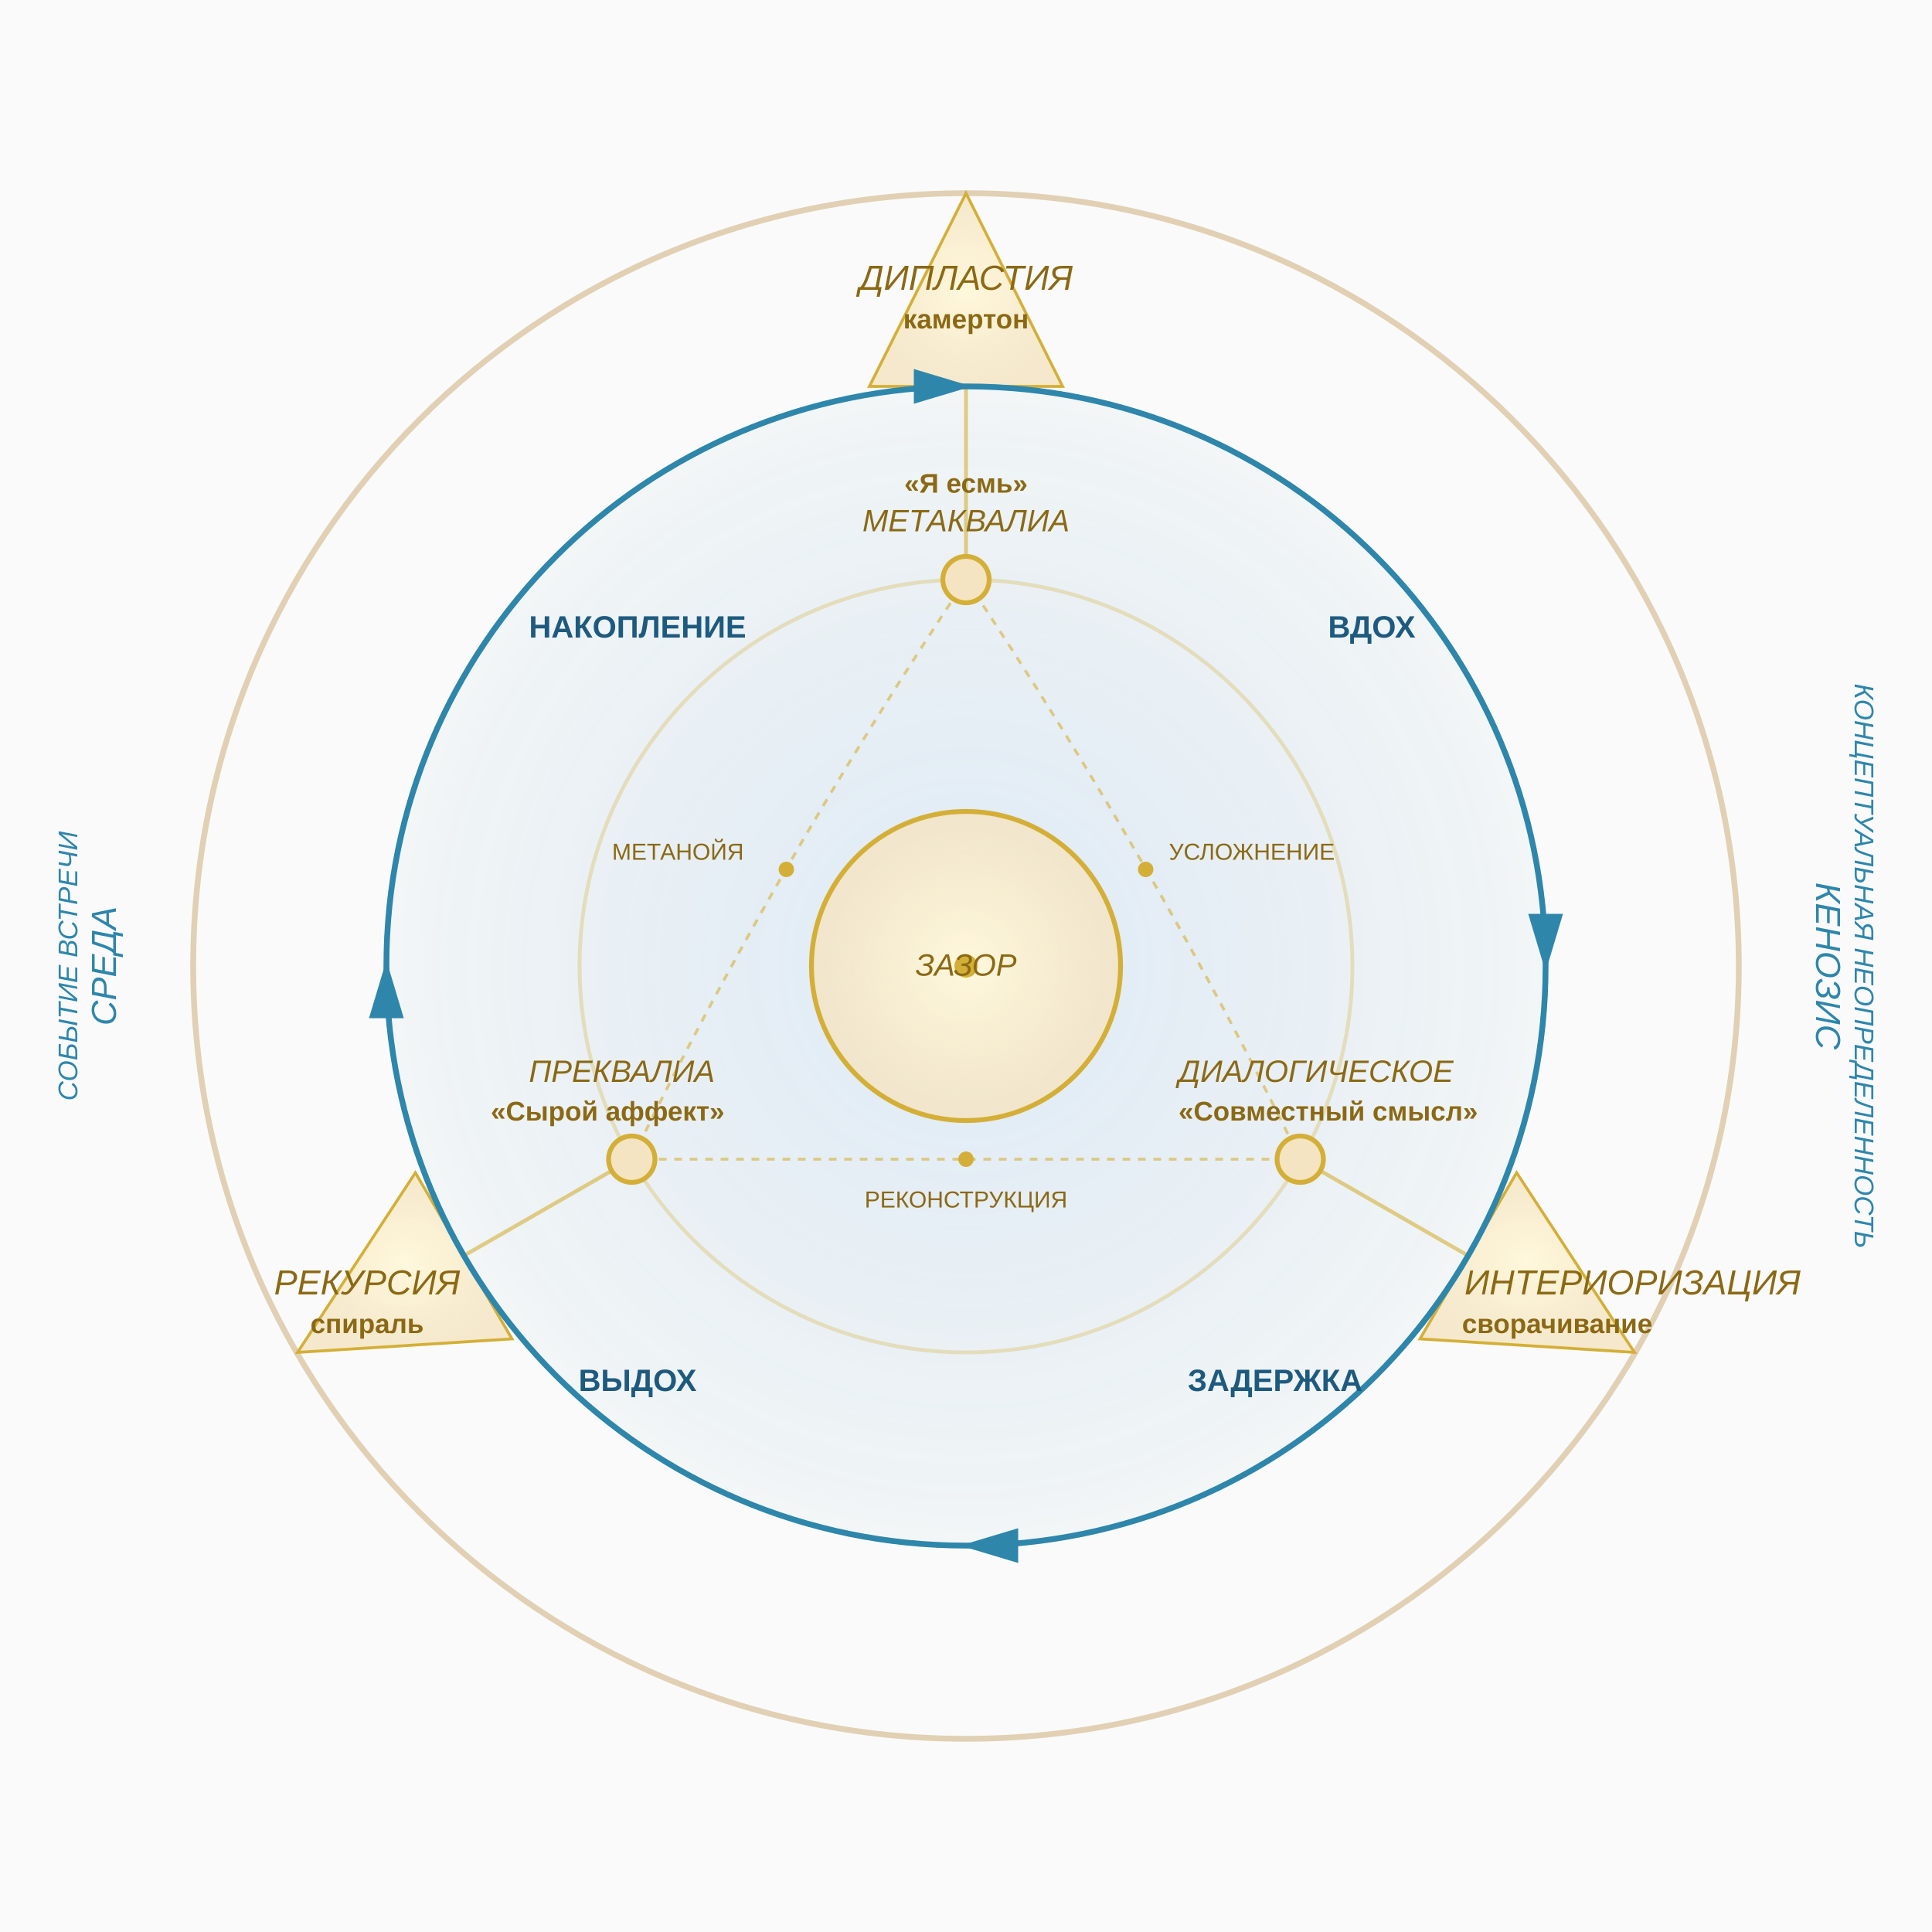
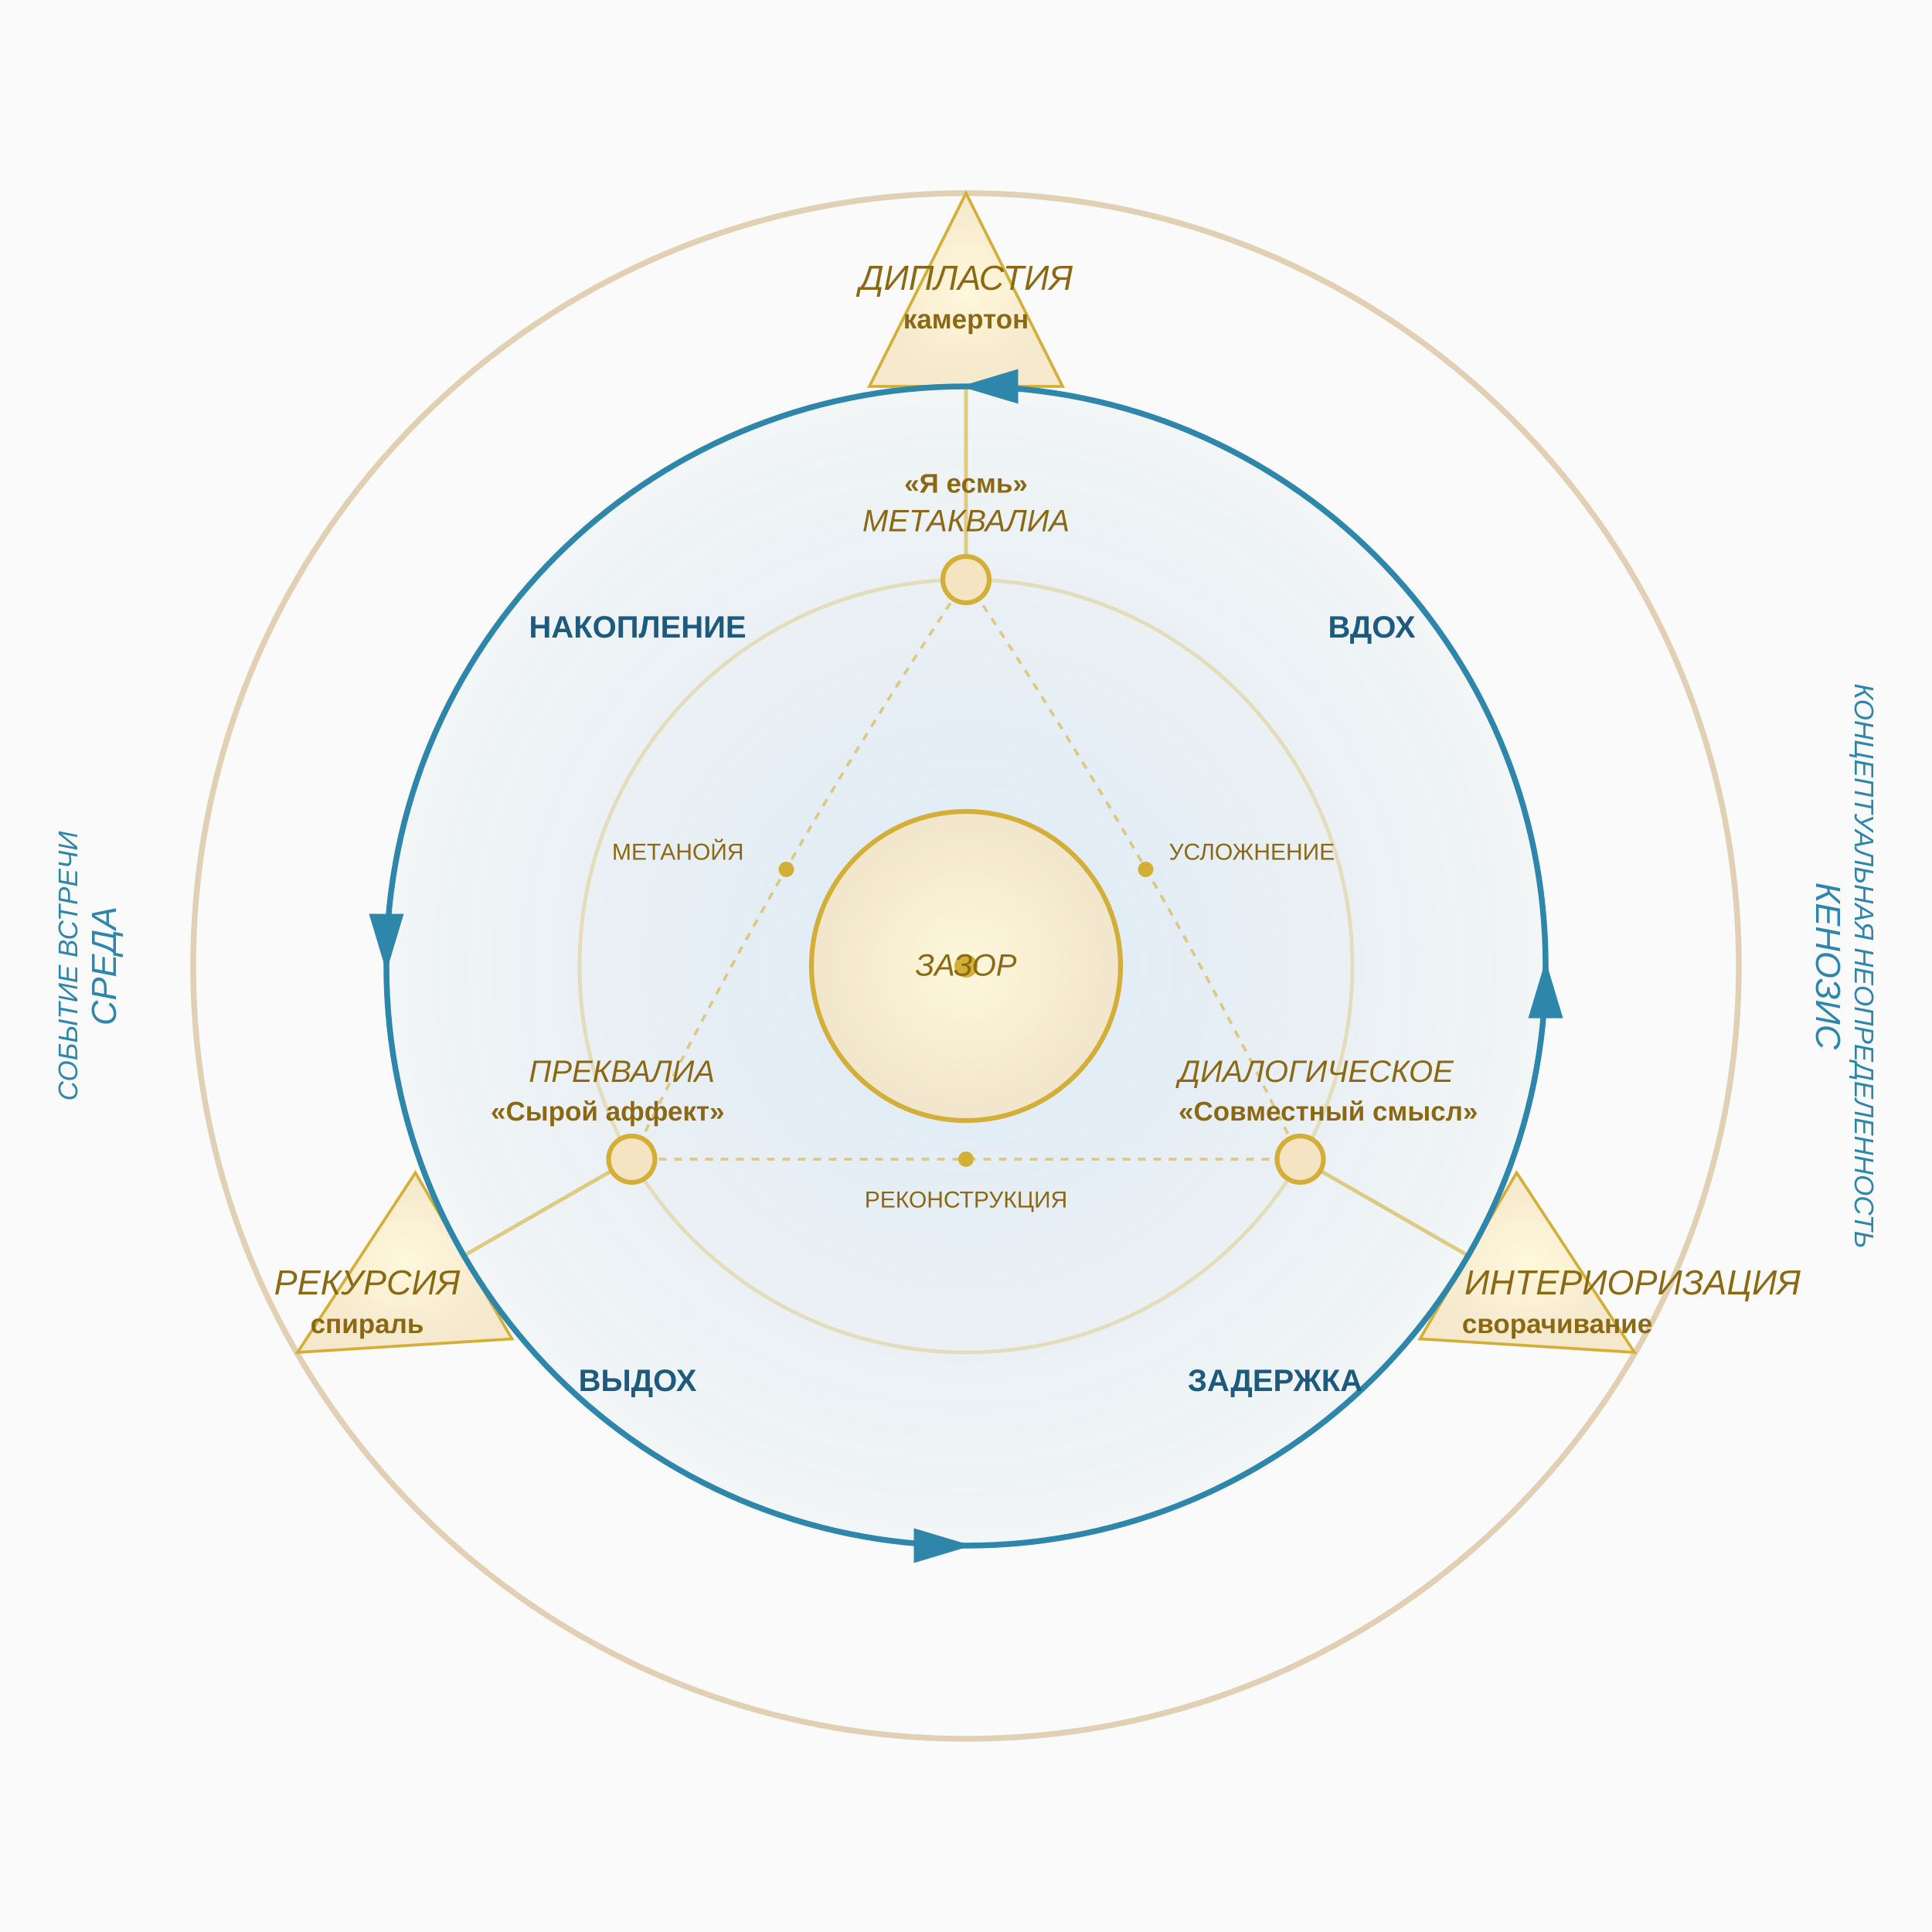
<svg xmlns="http://www.w3.org/2000/svg" viewBox="0 0 1000 1000" width="1000" height="1000">
  <defs>
    <radialGradient id="centerGlow" cx="50%" cy="50%" r="50%">
      <stop offset="0%" style="stop-color:#FFF8DC;stop-opacity:1" />
      <stop offset="100%" style="stop-color:#F4E4C1;stop-opacity:0.8" />
    </radialGradient>
    <radialGradient id="cycleGlow" cx="50%" cy="50%" r="50%">
      <stop offset="0%" style="stop-color:#4A90E2;stop-opacity:0.2" />
      <stop offset="100%" style="stop-color:#2E86AB;stop-opacity:0.05" />
    </radialGradient>
    <marker id="arrowhead" markerWidth="10" markerHeight="10" refX="9" refY="3" orient="auto">
      <polygon points="0 0, 10 3, 0 6" fill="#2E86AB" />
    </marker>
  </defs>
  <rect width="1000" height="1000" fill="#FAFAFA" />
  <circle cx="500" cy="500" r="300" fill="url(#cycleGlow)" stroke="#2E86AB" stroke-width="2.5" opacity="0.8" />
  <circle cx="500" cy="500" r="400" fill="none" stroke="#C8A66B" stroke-width="3" opacity="0.5" />
  <circle cx="500" cy="500" r="200" fill="none" stroke="#D4AF37" stroke-width="2" opacity="0.3" />
  <path d="M 500 300 Q 600 450 673 600" fill="none" stroke="#D4AF37" stroke-width="1.5" stroke-dasharray="4,4" opacity="0.6" />
  <path d="M 673 600 L 327 600" fill="none" stroke="#D4AF37" stroke-width="1.5" stroke-dasharray="4,4" opacity="0.6" />
  <path d="M 327 600 Q 400 450 500 300" fill="none" stroke="#D4AF37" stroke-width="1.5" stroke-dasharray="4,4" opacity="0.6" />
  <g id="diplostia">
    <path d="M 500 100 L 450 200 L 550 200 Z" fill="url(#centerGlow)" stroke="#D4AF37" stroke-width="1.5" />
    <line x1="500" y1="200" x2="500" y2="300" stroke="#D4AF37" stroke-width="2" opacity="0.6" />
    <text x="500" y="150" text-anchor="middle" font-family="Arial, sans-serif" font-size="18" font-style="italic" fill="#8B6914">ДИПЛАСТИЯ</text>
    <text x="500" y="170" text-anchor="middle" font-family="Arial, sans-serif" font-size="14" fill="#8B6914" font-weight="bold">камертон</text>
  </g>
  <g id="interiorization">
    <path d="M 846 700 L 735 693 L 785 607 Z" fill="url(#centerGlow)" stroke="#D4AF37" stroke-width="1.5" />
    <line x1="760" y1="650" x2="673" y2="600" stroke="#D4AF37" stroke-width="2" opacity="0.6" />
    <text x="845" y="670" text-anchor="middle" font-family="Arial, sans-serif" font-size="18" font-style="italic" fill="#8B6914">ИНТЕРИОРИЗАЦИЯ</text>
    <text x="806" y="690" text-anchor="middle" font-family="Arial, sans-serif" font-size="14" fill="#8B6914" font-weight="bold">сворачивание</text>
  </g>
  <g id="recursion">
    <path d="M 154 700 L 265 693 L 215 607 Z" fill="url(#centerGlow)" stroke="#D4AF37" stroke-width="1.5" />
    <line x1="240" y1="650" x2="327" y2="600" stroke="#D4AF37" stroke-width="2" opacity="0.6" />
    <text x="190" y="670" text-anchor="middle" font-family="Arial, sans-serif" font-size="18" font-style="italic" fill="#8B6914">РЕКУРСИЯ</text>
    <text x="190" y="690" text-anchor="middle" font-family="Arial, sans-serif" font-size="14" fill="#8B6914" font-weight="bold">спираль</text>
  </g>
-   <g id="inhale">
-     <path d="M 500 200 A 300 300 0 0 1 800 500" fill="none" stroke="#2E86AB" stroke-width="3" marker-end="url(#arrowhead)" />
-     <text x="710" y="330" text-anchor="middle" font-family="Arial, sans-serif" font-size="16" font-weight="bold" fill="#1E5A7E">ВДОХ</text>
+   <g id="accumulate">
+     <path d="M 500 200 A 300 300 0 0 0 200 500" fill="none" stroke="#2E86AB" stroke-width="3" marker-end="url(#arrowhead)" />
+     <text x="330" y="330" text-anchor="middle" font-family="Arial, sans-serif" font-size="16" font-weight="bold" fill="#1E5A7E">НАКОПЛЕНИЕ</text>
+   </g>
+   <g id="exhale">
+     <path d="M 200 500 A 300 300 0 0 0 500 800" fill="none" stroke="#2E86AB" stroke-width="3" marker-end="url(#arrowhead)" />
+     <text x="330" y="720" text-anchor="middle" font-family="Arial, sans-serif" font-size="16" font-weight="bold" fill="#1E5A7E">ВЫДОХ</text>
  </g>
  <g id="delay">
-     <path d="M 800 500 A 300 300 0 0 1 500 800" fill="none" stroke="#2E86AB" stroke-width="3" marker-end="url(#arrowhead)" />
+     <path d="M 500 800 A 300 300 0 0 0 800 500" fill="none" stroke="#2E86AB" stroke-width="3" marker-end="url(#arrowhead)" />
    <text x="660" y="720" text-anchor="middle" font-family="Arial, sans-serif" font-size="16" font-weight="bold" fill="#1E5A7E">ЗАДЕРЖКА</text>
  </g>
-   <g id="exhale">
-     <path d="M 500 800 A 300 300 0 0 1 200 500" fill="none" stroke="#2E86AB" stroke-width="3" marker-end="url(#arrowhead)" />
-     <text x="330" y="720" text-anchor="middle" font-family="Arial, sans-serif" font-size="16" font-weight="bold" fill="#1E5A7E">ВЫДОХ</text>
-   </g>
-   <g id="accumulate">
-     <path d="M 200 500 A 300 300 0 0 1 500 200" fill="none" stroke="#2E86AB" stroke-width="3" marker-end="url(#arrowhead)" />
-     <text x="330" y="330" text-anchor="middle" font-family="Arial, sans-serif" font-size="16" font-weight="bold" fill="#1E5A7E">НАКОПЛЕНИЕ</text>
+   <g id="inhale">
+     <path d="M 800 500 A 300 300 0 0 0 500 200" fill="none" stroke="#2E86AB" stroke-width="3" marker-end="url(#arrowhead)" />
+     <text x="710" y="330" text-anchor="middle" font-family="Arial, sans-serif" font-size="16" font-weight="bold" fill="#1E5A7E">ВДОХ</text>
  </g>
  <g id="metaqualia">
    <circle cx="500" cy="300" r="12" fill="#F4E4C1" stroke="#D4AF37" stroke-width="2.5" />
    <text x="500" y="275" text-anchor="middle" font-family="Arial, sans-serif" font-size="16" font-style="italic" fill="#8B6914">МЕТАКВАЛИА</text>
    <text x="500" y="255" text-anchor="middle" font-family="Arial, sans-serif" font-size="14" fill="#8B6914" font-weight="bold">«Я есмь»</text>
  </g>
  <g id="dialogical">
    <circle cx="673" cy="600" r="12" fill="#F4E4C1" stroke="#D4AF37" stroke-width="2.5" />
    <text x="610" y="560" text-anchor="start" font-family="Arial, sans-serif" font-size="16" font-style="italic" fill="#8B6914">ДИАЛОГИЧЕСКОЕ</text>
    <text x="610" y="580" text-anchor="start" font-family="Arial, sans-serif" font-size="14" fill="#8B6914" font-weight="bold">«Совместный смысл»</text>
  </g>
  <g id="prequalia">
    <circle cx="327" cy="600" r="12" fill="#F4E4C1" stroke="#D4AF37" stroke-width="2.5" />
    <text x="370" y="560" text-anchor="end" font-family="Arial, sans-serif" font-size="16" font-style="italic" fill="#8B6914">ПРЕКВАЛИА</text>
    <text x="375" y="580" text-anchor="end" font-family="Arial, sans-serif" font-size="14" fill="#8B6914" font-weight="bold">«Сырой аффект»</text>
  </g>
  <g id="transform-points">
    <circle cx="593" cy="450" r="4" fill="#D4AF37" />
    <text x="605" y="445" font-family="Arial, sans-serif" font-size="12" fill="#8B6914">УСЛОЖНЕНИЕ</text>
    <circle cx="500" cy="600" r="4" fill="#D4AF37" />
    <text x="500" y="625" text-anchor="middle" font-family="Arial, sans-serif" font-size="12" fill="#8B6914">РЕКОНСТРУКЦИЯ</text>
    <circle cx="407" cy="450" r="4" fill="#D4AF37" />
    <text x="385" y="445" text-anchor="end" font-family="Arial, sans-serif" font-size="12" fill="#8B6914">МЕТАНОЙЯ</text>
  </g>
  <g id="center">
    <circle cx="500" cy="500" r="80" fill="url(#centerGlow)" stroke="#D4AF37" stroke-width="2.5" />
    <circle cx="500" cy="500" r="6" fill="#D4AF37" />
    <text x="500" y="505" text-anchor="middle" font-family="Arial, sans-serif" font-size="16" font-style="italic" fill="#8B6914">ЗАЗОР</text>
  </g>
  <text x="940" y="500" text-anchor="middle" font-family="Arial, sans-serif" font-size="18" font-style="italic" fill="#2E86AB" transform="rotate(90 940 500)">КЕНОЗИС</text>
  <text x="960" y="500" text-anchor="middle" font-family="Arial, sans-serif" font-size="14" fill="#2E86AB" font-style="italic" transform="rotate(90 960 500)">КОНЦЕПТУАЛЬНАЯ НЕОПРЕДЕЛЕННОСТЬ</text>
  <text x="60" y="500" text-anchor="middle" font-family="Arial, sans-serif" font-size="18" font-style="italic" fill="#2E86AB" transform="rotate(-90 60 500)">СРЕДА</text>
  <text x="40" y="500" text-anchor="middle" font-family="Arial, sans-serif" font-size="14" fill="#2E86AB" font-style="italic" transform="rotate(-90 40 500)">СОБЫТИЕ ВСТРЕЧИ</text>
</svg>
